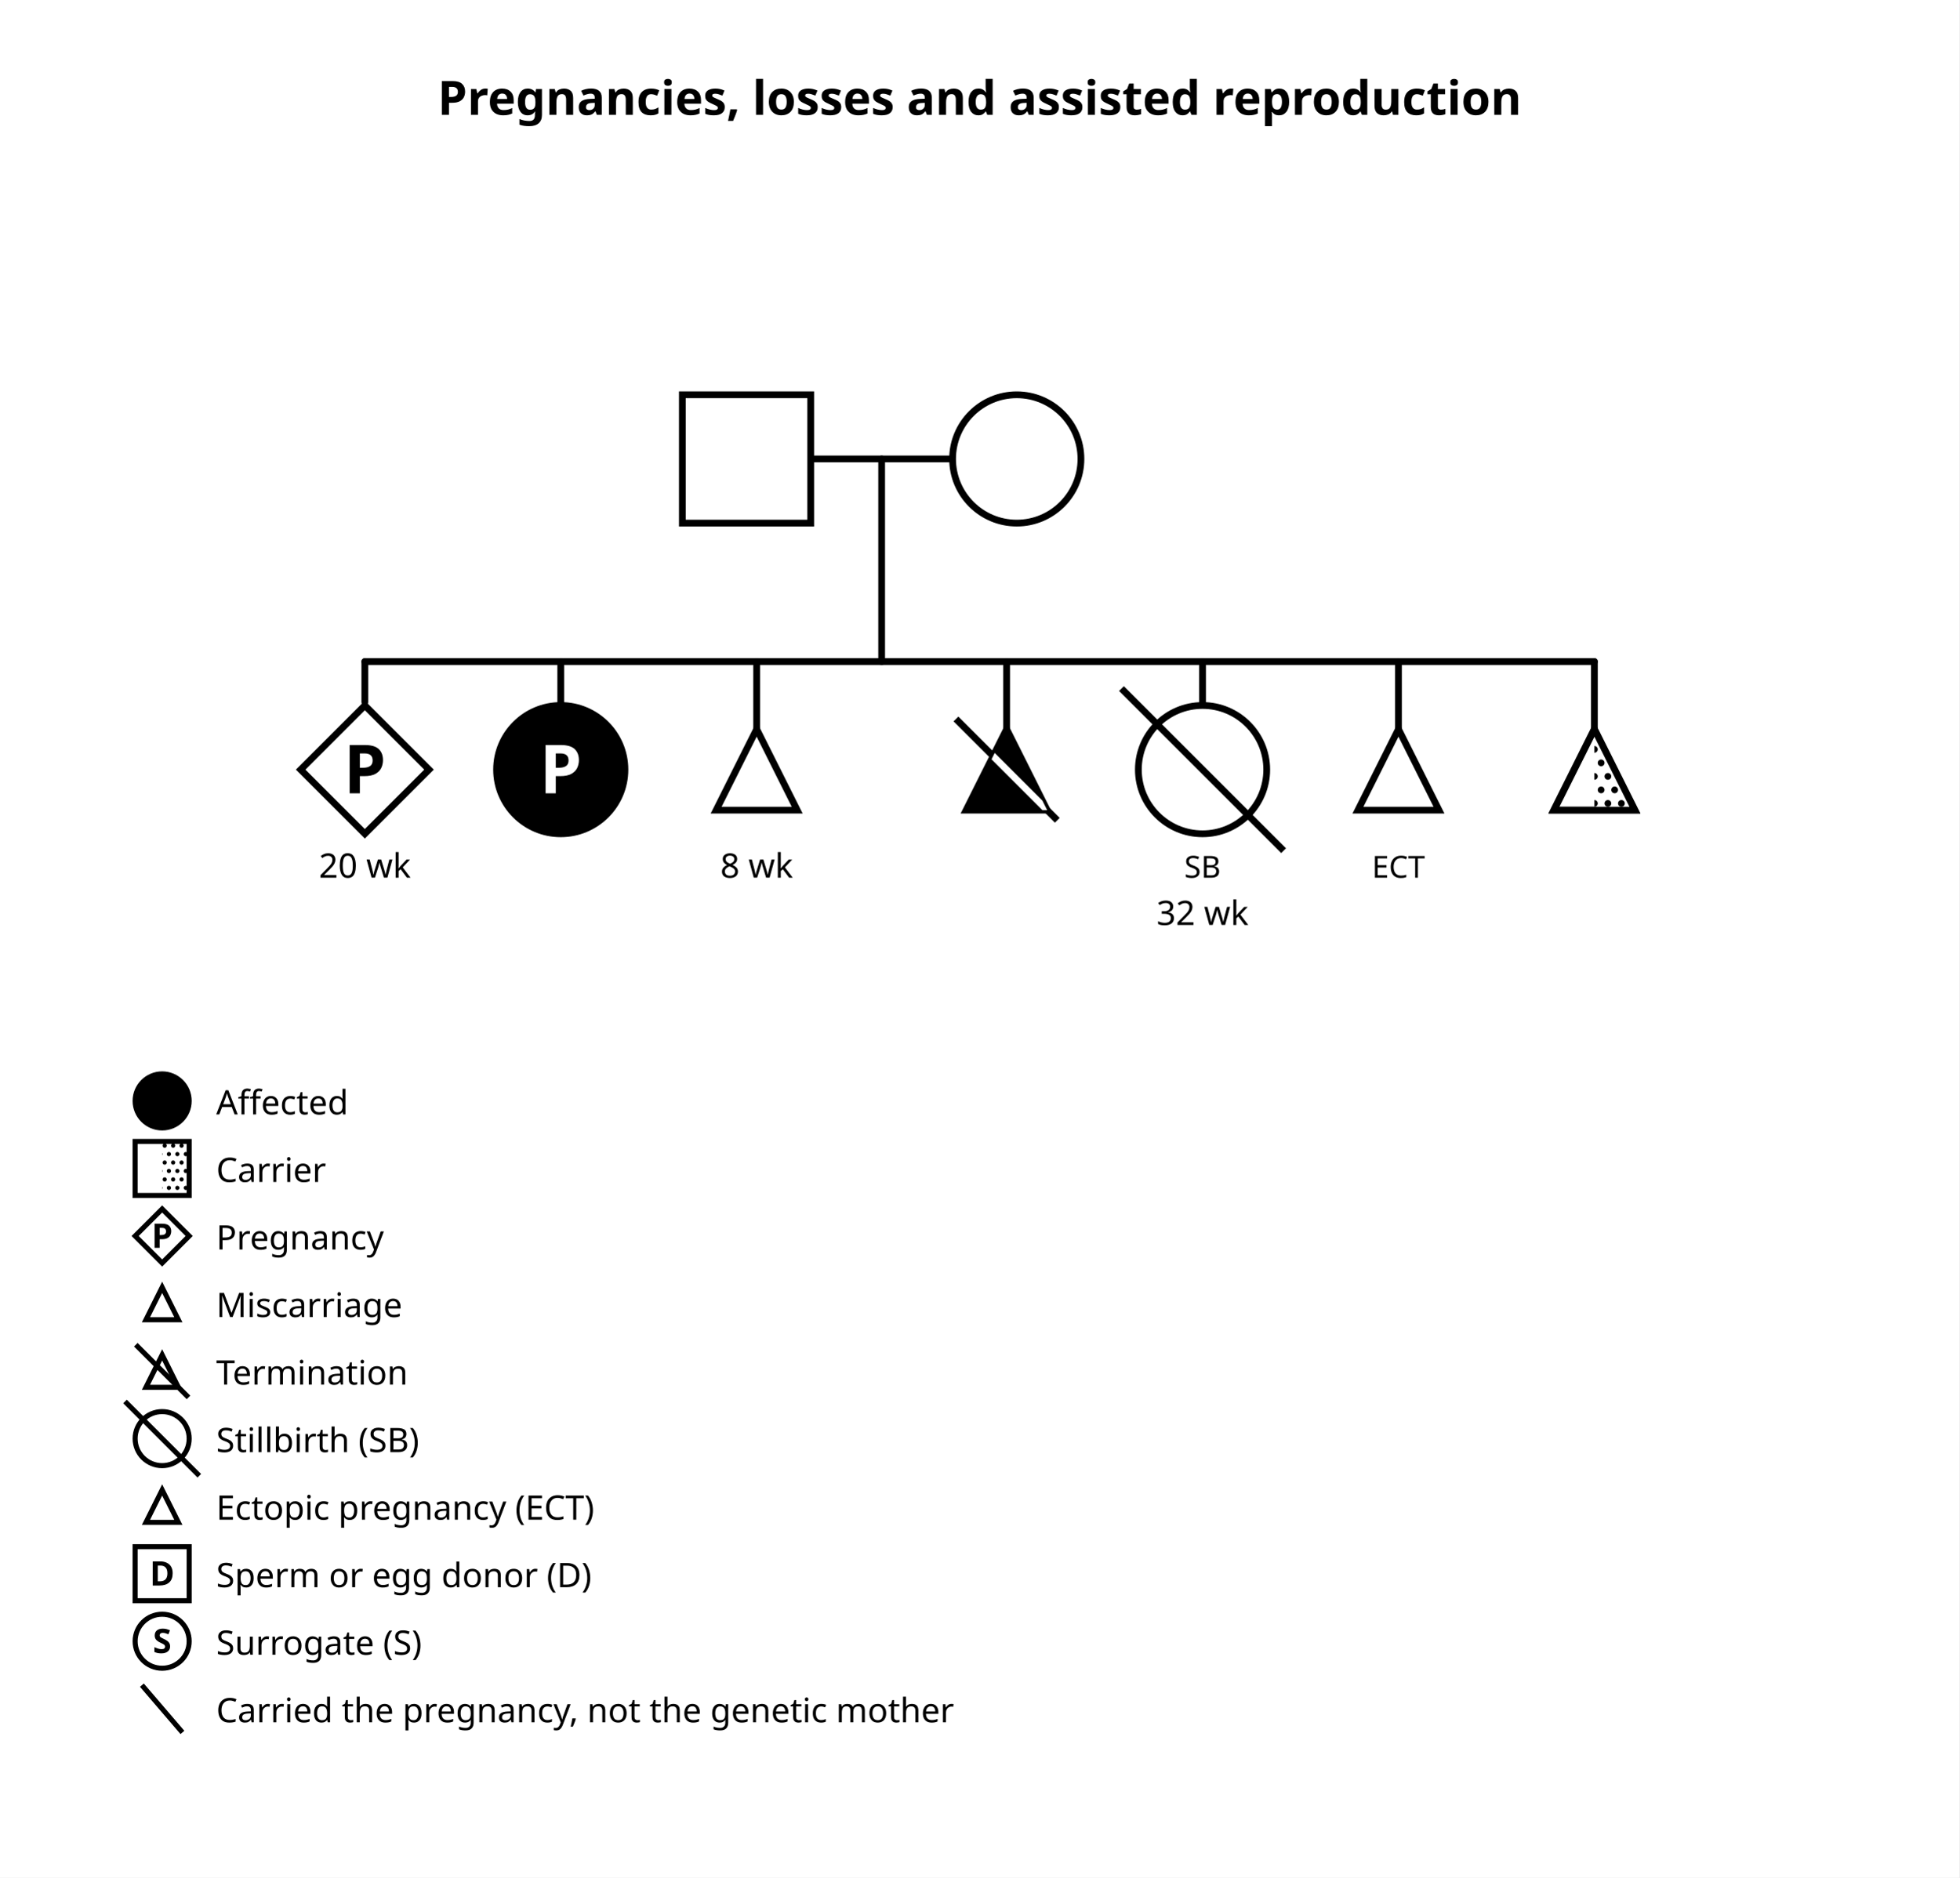
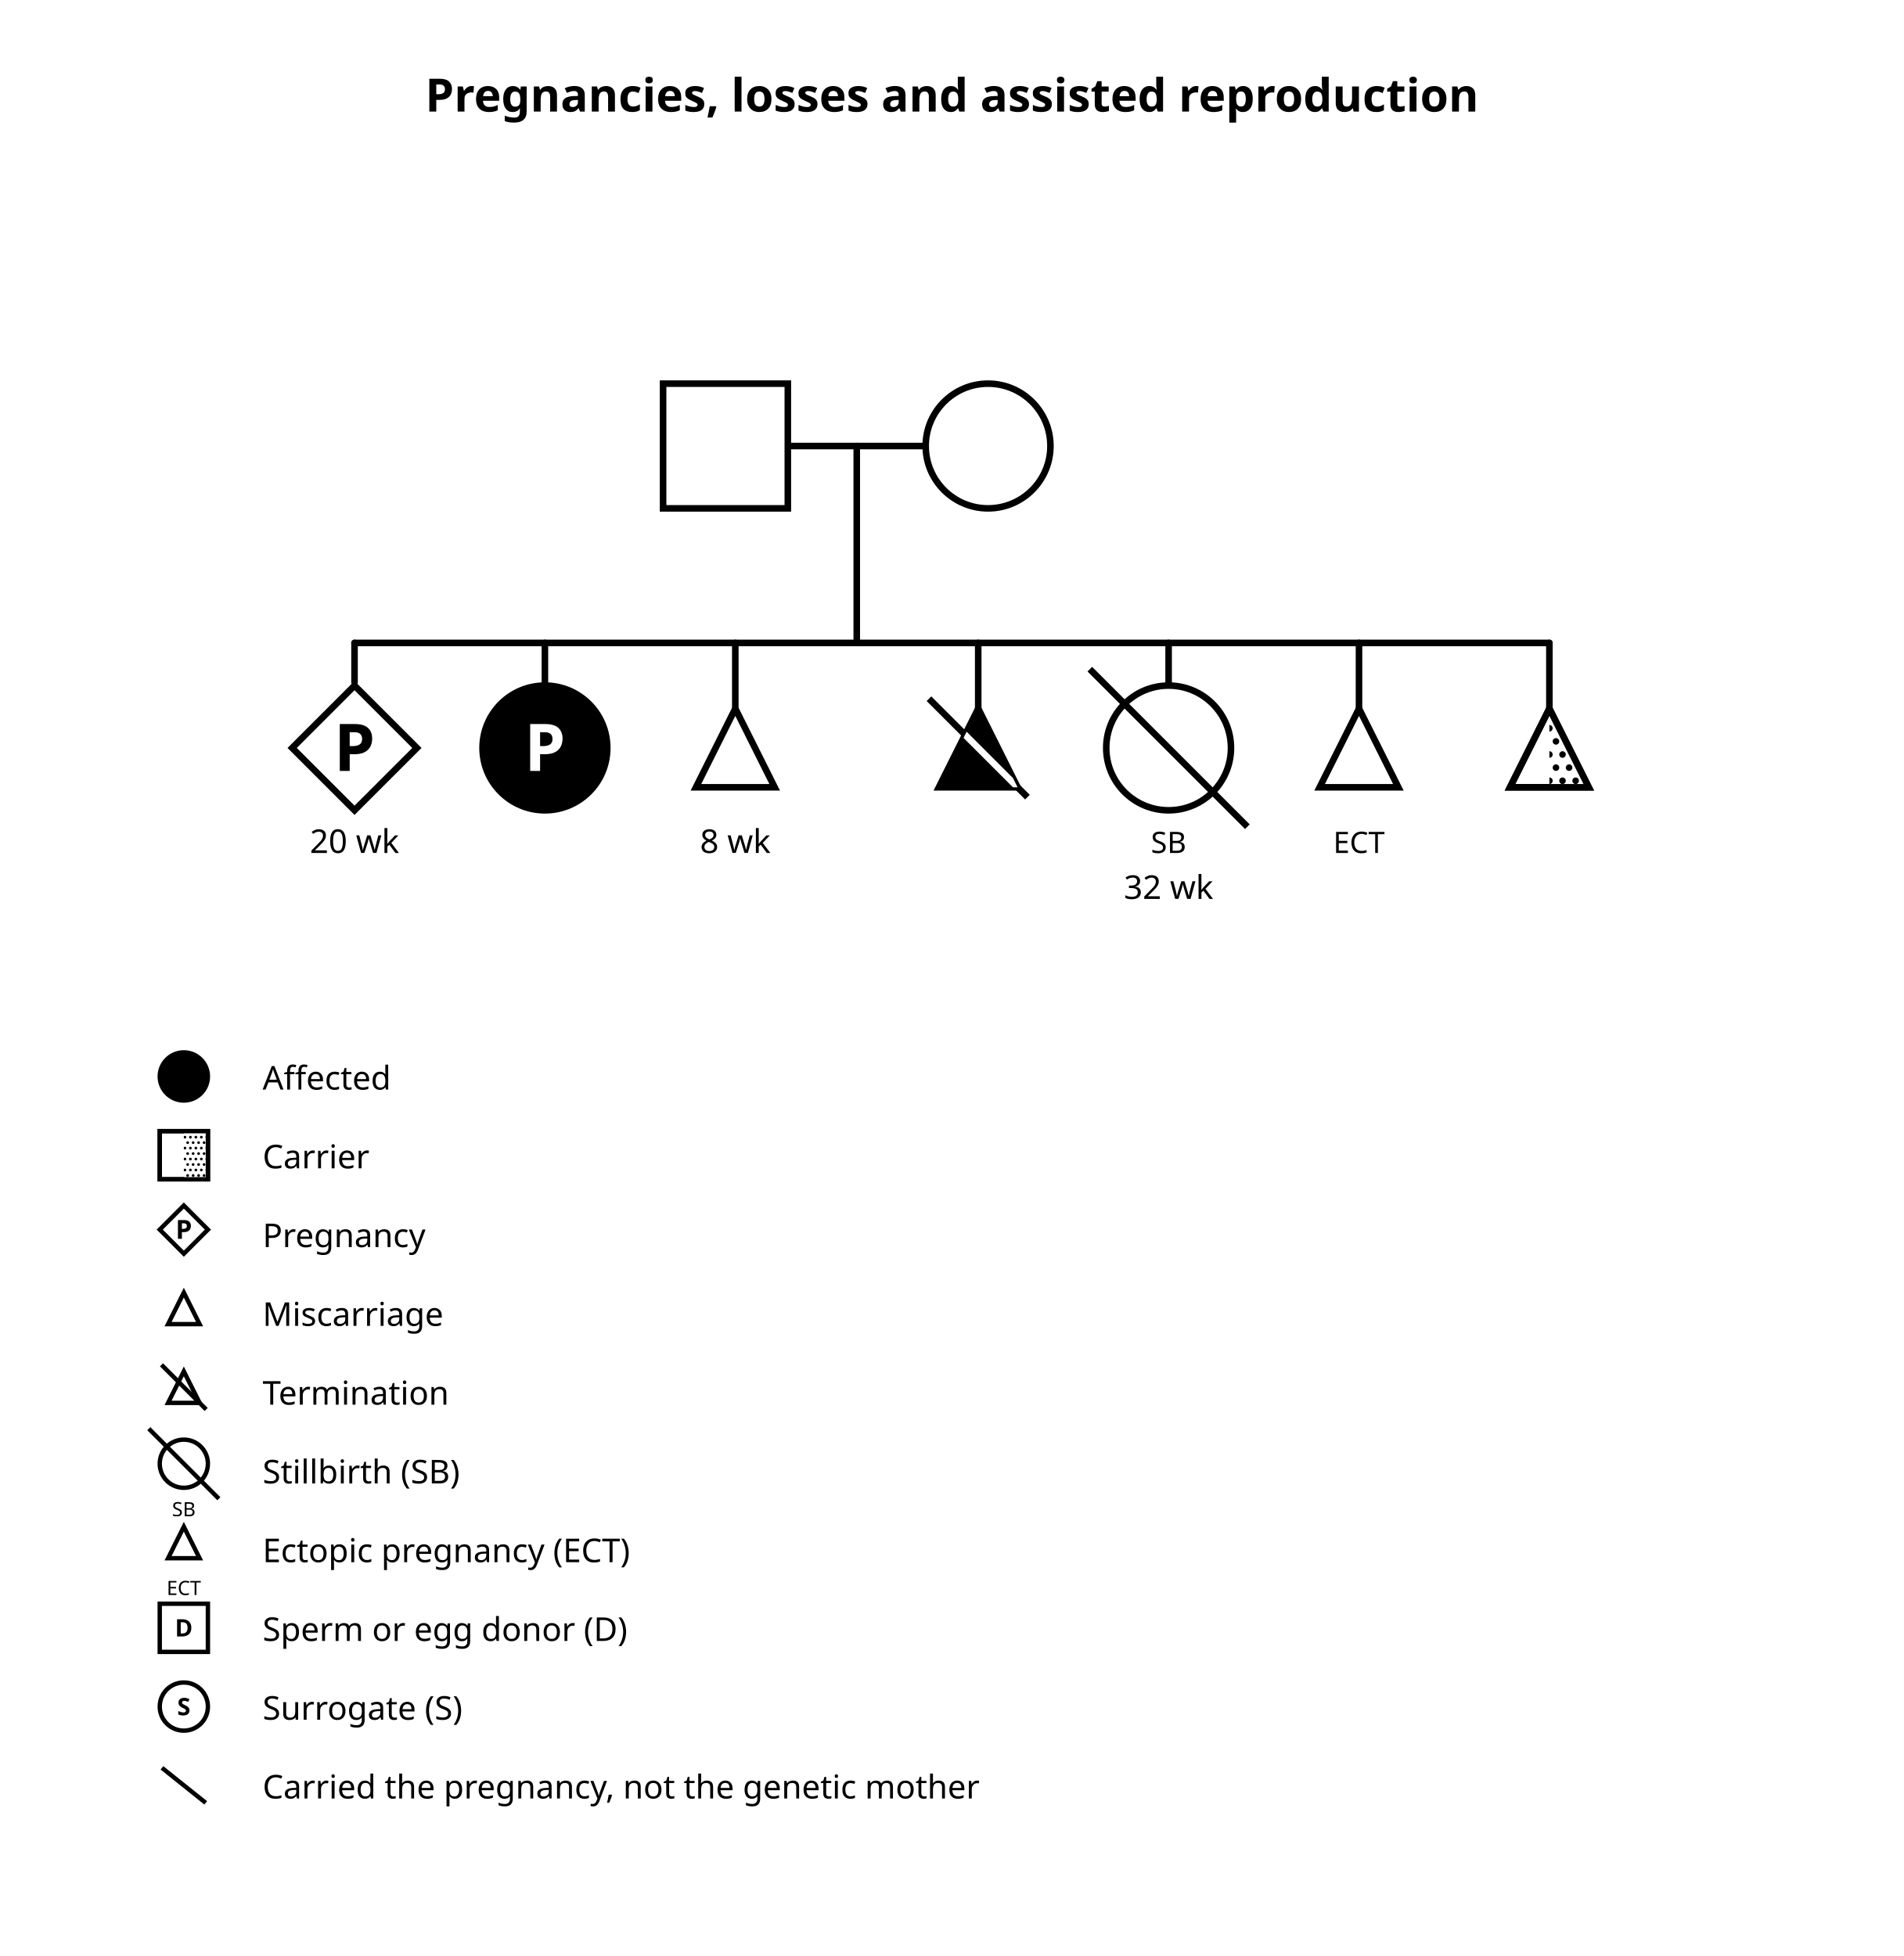
- <svg xmlns="http://www.w3.org/2000/svg" width="580" height="556" viewBox="0 0 580 556">
+ <svg xmlns="http://www.w3.org/2000/svg" width="580" height="596" viewBox="0 0 580 596">
  <defs>
    <marker id="proband-arrowhead" markerWidth="6" markerHeight="6" refX="6" refY="3" orient="auto">
      <path d="M 0 0 L 6 3 L 0 6 Z" fill="black" />
    </marker>
  </defs>
-   <rect width="580" height="556" fill="white" />
+   <rect width="580" height="596" fill="white" />
  <g class="chart-title">
    <text x="290" y="34" text-anchor="middle" font-family="sans-serif" font-size="14" font-weight="bold" fill="black" style="user-select:none">Pregnancies, losses and assisted reproduction</text>
  </g>
  <g transform="translate(261 7.1)">
    <path d="M -40 128.8 L 40 128.8" fill="none" stroke="black" stroke-width="2" stroke-linecap="round" />
    <line x1="0" y1="128.8" x2="0" y2="188.8" fill="none" stroke="black" stroke-width="2" stroke-linecap="round" />
    <path d="M -153 188.8 L 211 188.8" fill="none" stroke="black" stroke-width="2" stroke-linecap="round" />
    <line x1="-153" y1="188.8" x2="-153" y2="200.8" fill="none" stroke="black" stroke-width="2" stroke-linecap="round" />
    <line x1="-95" y1="188.8" x2="-95" y2="200.8" fill="none" stroke="black" stroke-width="2" stroke-linecap="round" />
    <line x1="-37" y1="188.8" x2="-37" y2="208.8" fill="none" stroke="black" stroke-width="2" stroke-linecap="round" />
    <line x1="37" y1="188.8" x2="37" y2="208.8" fill="none" stroke="black" stroke-width="2" stroke-linecap="round" />
    <line x1="95" y1="188.8" x2="95" y2="200.8" fill="none" stroke="black" stroke-width="2" stroke-linecap="round" />
    <line x1="153" y1="188.8" x2="153" y2="208.8" fill="none" stroke="black" stroke-width="2" stroke-linecap="round" />
    <line x1="211" y1="188.8" x2="211" y2="208.8" fill="none" stroke="black" stroke-width="2" stroke-linecap="round" />
    <g data-id="h0" transform="translate(-40 128.8) rotate(0)">
      <g transform="translate(-20 -20)">
        <g transform="translate(20 20)" style="user-select:none" />
        <g>
          <g>
            <rect x="1" y="1" width="38" height="38" stroke="black" stroke-width="2" fill="white" />
          </g>
        </g>
      </g>
    </g>
    <g data-id="w0" transform="translate(40 128.8) rotate(0)">
      <g transform="translate(-20 -20)">
        <g transform="translate(20 20)" style="user-select:none" />
        <g>
          <g>
            <circle cx="20" cy="20" r="19" stroke="black" stroke-width="2" fill="white" />
          </g>
        </g>
      </g>
    </g>
    <g data-id="l7" transform="translate(211 220.8) rotate(0)">
      <g transform="translate(-20 -20)">
        <g transform="translate(20 20)" style="user-select:none" />
        <g>
          <g>
            <clipPath id="symbol-clip-2">
              <polygon points="20,8 32,32 8,32" />
            </clipPath>
            <polygon points="20,8 32,32 8,32" stroke="black" stroke-width="2" fill="white" />
            <g clip-path="url(#symbol-clip-2)">
              <g data-carrier-sector="__plain-carrier">
                <g data-tag-fill="dots">
                  <clipPath id="symbol-clip-2-s0">
                    <path d="M 20 20 L 20 -20 A 40 40 0 0 1 20 60 Z" />
                  </clipPath>
                  <path d="M 20 20 L 20 -20 A 40 40 0 0 1 20 60 Z" fill="white" />
                  <path d="M1 2a1 1 0 1 0 2 0a1 1 0 1 0 -2 0M5 2a1 1 0 1 0 2 0a1 1 0 1 0 -2 0M9 2a1 1 0 1 0 2 0a1 1 0 1 0 -2 0M13 2a1 1 0 1 0 2 0a1 1 0 1 0 -2 0M17 2a1 1 0 1 0 2 0a1 1 0 1 0 -2 0M21 2a1 1 0 1 0 2 0a1 1 0 1 0 -2 0M25 2a1 1 0 1 0 2 0a1 1 0 1 0 -2 0M29 2a1 1 0 1 0 2 0a1 1 0 1 0 -2 0M33 2a1 1 0 1 0 2 0a1 1 0 1 0 -2 0M37 2a1 1 0 1 0 2 0a1 1 0 1 0 -2 0M3 6a1 1 0 1 0 2 0a1 1 0 1 0 -2 0M7 6a1 1 0 1 0 2 0a1 1 0 1 0 -2 0M11 6a1 1 0 1 0 2 0a1 1 0 1 0 -2 0M15 6a1 1 0 1 0 2 0a1 1 0 1 0 -2 0M19 6a1 1 0 1 0 2 0a1 1 0 1 0 -2 0M23 6a1 1 0 1 0 2 0a1 1 0 1 0 -2 0M27 6a1 1 0 1 0 2 0a1 1 0 1 0 -2 0M31 6a1 1 0 1 0 2 0a1 1 0 1 0 -2 0M35 6a1 1 0 1 0 2 0a1 1 0 1 0 -2 0M1 10a1 1 0 1 0 2 0a1 1 0 1 0 -2 0M5 10a1 1 0 1 0 2 0a1 1 0 1 0 -2 0M9 10a1 1 0 1 0 2 0a1 1 0 1 0 -2 0M13 10a1 1 0 1 0 2 0a1 1 0 1 0 -2 0M17 10a1 1 0 1 0 2 0a1 1 0 1 0 -2 0M21 10a1 1 0 1 0 2 0a1 1 0 1 0 -2 0M25 10a1 1 0 1 0 2 0a1 1 0 1 0 -2 0M29 10a1 1 0 1 0 2 0a1 1 0 1 0 -2 0M33 10a1 1 0 1 0 2 0a1 1 0 1 0 -2 0M37 10a1 1 0 1 0 2 0a1 1 0 1 0 -2 0M3 14a1 1 0 1 0 2 0a1 1 0 1 0 -2 0M7 14a1 1 0 1 0 2 0a1 1 0 1 0 -2 0M11 14a1 1 0 1 0 2 0a1 1 0 1 0 -2 0M15 14a1 1 0 1 0 2 0a1 1 0 1 0 -2 0M19 14a1 1 0 1 0 2 0a1 1 0 1 0 -2 0M23 14a1 1 0 1 0 2 0a1 1 0 1 0 -2 0M27 14a1 1 0 1 0 2 0a1 1 0 1 0 -2 0M31 14a1 1 0 1 0 2 0a1 1 0 1 0 -2 0M35 14a1 1 0 1 0 2 0a1 1 0 1 0 -2 0M1 18a1 1 0 1 0 2 0a1 1 0 1 0 -2 0M5 18a1 1 0 1 0 2 0a1 1 0 1 0 -2 0M9 18a1 1 0 1 0 2 0a1 1 0 1 0 -2 0M13 18a1 1 0 1 0 2 0a1 1 0 1 0 -2 0M17 18a1 1 0 1 0 2 0a1 1 0 1 0 -2 0M21 18a1 1 0 1 0 2 0a1 1 0 1 0 -2 0M25 18a1 1 0 1 0 2 0a1 1 0 1 0 -2 0M29 18a1 1 0 1 0 2 0a1 1 0 1 0 -2 0M33 18a1 1 0 1 0 2 0a1 1 0 1 0 -2 0M37 18a1 1 0 1 0 2 0a1 1 0 1 0 -2 0M3 22a1 1 0 1 0 2 0a1 1 0 1 0 -2 0M7 22a1 1 0 1 0 2 0a1 1 0 1 0 -2 0M11 22a1 1 0 1 0 2 0a1 1 0 1 0 -2 0M15 22a1 1 0 1 0 2 0a1 1 0 1 0 -2 0M19 22a1 1 0 1 0 2 0a1 1 0 1 0 -2 0M23 22a1 1 0 1 0 2 0a1 1 0 1 0 -2 0M27 22a1 1 0 1 0 2 0a1 1 0 1 0 -2 0M31 22a1 1 0 1 0 2 0a1 1 0 1 0 -2 0M35 22a1 1 0 1 0 2 0a1 1 0 1 0 -2 0M1 26a1 1 0 1 0 2 0a1 1 0 1 0 -2 0M5 26a1 1 0 1 0 2 0a1 1 0 1 0 -2 0M9 26a1 1 0 1 0 2 0a1 1 0 1 0 -2 0M13 26a1 1 0 1 0 2 0a1 1 0 1 0 -2 0M17 26a1 1 0 1 0 2 0a1 1 0 1 0 -2 0M21 26a1 1 0 1 0 2 0a1 1 0 1 0 -2 0M25 26a1 1 0 1 0 2 0a1 1 0 1 0 -2 0M29 26a1 1 0 1 0 2 0a1 1 0 1 0 -2 0M33 26a1 1 0 1 0 2 0a1 1 0 1 0 -2 0M37 26a1 1 0 1 0 2 0a1 1 0 1 0 -2 0M3 30a1 1 0 1 0 2 0a1 1 0 1 0 -2 0M7 30a1 1 0 1 0 2 0a1 1 0 1 0 -2 0M11 30a1 1 0 1 0 2 0a1 1 0 1 0 -2 0M15 30a1 1 0 1 0 2 0a1 1 0 1 0 -2 0M19 30a1 1 0 1 0 2 0a1 1 0 1 0 -2 0M23 30a1 1 0 1 0 2 0a1 1 0 1 0 -2 0M27 30a1 1 0 1 0 2 0a1 1 0 1 0 -2 0M31 30a1 1 0 1 0 2 0a1 1 0 1 0 -2 0M35 30a1 1 0 1 0 2 0a1 1 0 1 0 -2 0M1 34a1 1 0 1 0 2 0a1 1 0 1 0 -2 0M5 34a1 1 0 1 0 2 0a1 1 0 1 0 -2 0M9 34a1 1 0 1 0 2 0a1 1 0 1 0 -2 0M13 34a1 1 0 1 0 2 0a1 1 0 1 0 -2 0M17 34a1 1 0 1 0 2 0a1 1 0 1 0 -2 0M21 34a1 1 0 1 0 2 0a1 1 0 1 0 -2 0M25 34a1 1 0 1 0 2 0a1 1 0 1 0 -2 0M29 34a1 1 0 1 0 2 0a1 1 0 1 0 -2 0M33 34a1 1 0 1 0 2 0a1 1 0 1 0 -2 0M37 34a1 1 0 1 0 2 0a1 1 0 1 0 -2 0M3 38a1 1 0 1 0 2 0a1 1 0 1 0 -2 0M7 38a1 1 0 1 0 2 0a1 1 0 1 0 -2 0M11 38a1 1 0 1 0 2 0a1 1 0 1 0 -2 0M15 38a1 1 0 1 0 2 0a1 1 0 1 0 -2 0M19 38a1 1 0 1 0 2 0a1 1 0 1 0 -2 0M23 38a1 1 0 1 0 2 0a1 1 0 1 0 -2 0M27 38a1 1 0 1 0 2 0a1 1 0 1 0 -2 0M31 38a1 1 0 1 0 2 0a1 1 0 1 0 -2 0M35 38a1 1 0 1 0 2 0a1 1 0 1 0 -2 0" fill="#000000" clip-path="url(#symbol-clip-2-s0)" />
                </g>
              </g>
            </g>
            <polygon points="20,8 32,32 8,32" stroke="black" stroke-width="2" fill="none" />
          </g>
        </g>
      </g>
    </g>
    <g data-id="l6" transform="translate(153 220.8) rotate(0)">
      <g transform="translate(-20 -20)">
        <g transform="translate(20 20)" style="user-select:none" />
        <g>
          <g>
            <polygon points="20,8 32,32 8,32" stroke="black" stroke-width="2" fill="white" />
          </g>
          <text x="20" y="52" text-anchor="middle" font-family="sans-serif" font-size="9" fill="black" style="pointer-events:none;user-select:none">ECT</text>
        </g>
      </g>
    </g>
    <g data-id="l5" transform="translate(95 220.8) rotate(0)">
      <g transform="translate(-20 -20)">
        <g transform="translate(20 20)" style="user-select:none">
          <g data-detail-label="true" pointer-events="none">
            <text x="0" y="46" text-anchor="middle" font-family="sans-serif" font-size="10" fill="black">32 wk</text>
          </g>
        </g>
        <g>
          <g>
            <circle cx="20" cy="20" r="19" stroke="black" stroke-width="2" fill="white" />
          </g>
          <g>
            <line x1="-4" y1="-4" x2="44" y2="44" stroke="black" stroke-width="2" />
          </g>
          <text x="20" y="52" text-anchor="middle" font-family="sans-serif" font-size="9" fill="black" style="pointer-events:none;user-select:none">SB</text>
        </g>
      </g>
    </g>
    <g data-id="l4" transform="translate(37 220.8) rotate(0)">
      <g transform="translate(-20 -20)">
        <g transform="translate(20 20)" style="user-select:none" />
        <g>
          <g>
            <clipPath id="symbol-clip-5">
              <polygon points="20,8 32,32 8,32" />
            </clipPath>
            <polygon points="20,8 32,32 8,32" stroke="black" stroke-width="2" fill="black" />
            <g>
              <line x1="5" y1="5" x2="35" y2="35" stroke="black" stroke-width="2" />
              <line x1="5" y1="5" x2="35" y2="35" stroke="white" stroke-width="2" clip-path="url(#symbol-clip-5)" />
            </g>
          </g>
        </g>
      </g>
    </g>
    <g data-id="l3" transform="translate(-37 220.8) rotate(0)">
      <g transform="translate(-20 -20)">
        <g transform="translate(20 20)" style="user-select:none">
          <g data-detail-label="true" pointer-events="none">
            <text x="0" y="32" text-anchor="middle" font-family="sans-serif" font-size="10" fill="black">8 wk</text>
          </g>
        </g>
        <g>
          <g>
            <polygon points="20,8 32,32 8,32" stroke="black" stroke-width="2" fill="white" />
          </g>
        </g>
      </g>
    </g>
    <g data-id="l2" transform="translate(-95 220.8) rotate(0)">
      <g transform="translate(-20 -20)">
        <g transform="translate(20 20)" style="user-select:none" />
        <g>
          <g>
            <circle cx="20" cy="20" r="19" stroke="black" stroke-width="2" fill="black" />
          </g>
          <g>
            <text x="20" y="27" text-anchor="middle" font-family="sans-serif" font-size="20" font-weight="bold" fill="white" style="pointer-events:none;user-select:none">P</text>
          </g>
        </g>
      </g>
    </g>
    <g data-id="l1" transform="translate(-153 220.8) rotate(0)">
      <g transform="translate(-20 -20)">
        <g transform="translate(20 20)" style="user-select:none">
          <g data-detail-label="true" pointer-events="none">
            <text x="0" y="32" text-anchor="middle" font-family="sans-serif" font-size="10" fill="black">20 wk</text>
          </g>
        </g>
        <g>
          <g>
            <polygon points="20,1 39,20 20,39 1,20" stroke="black" stroke-width="2" fill="white" />
          </g>
          <g>
            <text x="20" y="27" text-anchor="middle" font-family="sans-serif" font-size="20" font-weight="bold" fill="black" style="pointer-events:none;user-select:none">P</text>
          </g>
        </g>
      </g>
    </g>
    <g class="consanguinity-labels">
</g>
  </g>
  <g class="pedigree-key" transform="translate(0 316)">
-     <circle cx="48" cy="10" r="8" fill="black" stroke="black" stroke-width="1.5" />
-     <text x="64" y="14" font-family="sans-serif" font-size="10" fill="black">Affected</text>
-     <clipPath id="legend-plain-carrier-male">
-       <rect x="40" y="22" width="16" height="16" />
-     </clipPath>
-     <rect x="40" y="22" width="16" height="16" fill="white" stroke="none" />
-     <clipPath id="legend-plain-carrier-male-fill">
-       <path d="M 48 30 L 48 14 A 16 16 0 0 1 48 46 Z" />
-     </clipPath>
-     <path d="M 48 30 L 48 14 A 16 16 0 0 1 48 46 Z" fill="white" clip-path="url(#legend-plain-carrier-male)" />
-     <g clip-path="url(#legend-plain-carrier-male)">
-       <path d="M40.625 23.25a0.625 0.625 0 1 0 1.25 0a0.625 0.625 0 1 0 -1.25 0M43.125 23.25a0.625 0.625 0 1 0 1.25 0a0.625 0.625 0 1 0 -1.25 0M45.625 23.25a0.625 0.625 0 1 0 1.25 0a0.625 0.625 0 1 0 -1.25 0M48.125 23.25a0.625 0.625 0 1 0 1.25 0a0.625 0.625 0 1 0 -1.25 0M50.625 23.25a0.625 0.625 0 1 0 1.25 0a0.625 0.625 0 1 0 -1.25 0M53.125 23.25a0.625 0.625 0 1 0 1.25 0a0.625 0.625 0 1 0 -1.25 0M41.875 25.75a0.625 0.625 0 1 0 1.25 0a0.625 0.625 0 1 0 -1.25 0M44.375 25.75a0.625 0.625 0 1 0 1.25 0a0.625 0.625 0 1 0 -1.25 0M46.875 25.75a0.625 0.625 0 1 0 1.25 0a0.625 0.625 0 1 0 -1.25 0M49.375 25.75a0.625 0.625 0 1 0 1.25 0a0.625 0.625 0 1 0 -1.25 0M51.875 25.75a0.625 0.625 0 1 0 1.25 0a0.625 0.625 0 1 0 -1.25 0M54.375 25.75a0.625 0.625 0 1 0 1.25 0a0.625 0.625 0 1 0 -1.25 0M40.625 28.25a0.625 0.625 0 1 0 1.25 0a0.625 0.625 0 1 0 -1.25 0M43.125 28.25a0.625 0.625 0 1 0 1.25 0a0.625 0.625 0 1 0 -1.25 0M45.625 28.25a0.625 0.625 0 1 0 1.25 0a0.625 0.625 0 1 0 -1.25 0M48.125 28.25a0.625 0.625 0 1 0 1.25 0a0.625 0.625 0 1 0 -1.25 0M50.625 28.25a0.625 0.625 0 1 0 1.25 0a0.625 0.625 0 1 0 -1.25 0M53.125 28.25a0.625 0.625 0 1 0 1.25 0a0.625 0.625 0 1 0 -1.25 0M41.875 30.75a0.625 0.625 0 1 0 1.25 0a0.625 0.625 0 1 0 -1.25 0M44.375 30.75a0.625 0.625 0 1 0 1.25 0a0.625 0.625 0 1 0 -1.25 0M46.875 30.75a0.625 0.625 0 1 0 1.25 0a0.625 0.625 0 1 0 -1.25 0M49.375 30.75a0.625 0.625 0 1 0 1.25 0a0.625 0.625 0 1 0 -1.25 0M51.875 30.75a0.625 0.625 0 1 0 1.25 0a0.625 0.625 0 1 0 -1.25 0M54.375 30.75a0.625 0.625 0 1 0 1.25 0a0.625 0.625 0 1 0 -1.25 0M40.625 33.25a0.625 0.625 0 1 0 1.25 0a0.625 0.625 0 1 0 -1.25 0M43.125 33.25a0.625 0.625 0 1 0 1.25 0a0.625 0.625 0 1 0 -1.25 0M45.625 33.25a0.625 0.625 0 1 0 1.25 0a0.625 0.625 0 1 0 -1.25 0M48.125 33.25a0.625 0.625 0 1 0 1.25 0a0.625 0.625 0 1 0 -1.25 0M50.625 33.25a0.625 0.625 0 1 0 1.25 0a0.625 0.625 0 1 0 -1.25 0M53.125 33.25a0.625 0.625 0 1 0 1.25 0a0.625 0.625 0 1 0 -1.25 0M41.875 35.75a0.625 0.625 0 1 0 1.25 0a0.625 0.625 0 1 0 -1.25 0M44.375 35.75a0.625 0.625 0 1 0 1.25 0a0.625 0.625 0 1 0 -1.25 0M46.875 35.75a0.625 0.625 0 1 0 1.25 0a0.625 0.625 0 1 0 -1.25 0M49.375 35.75a0.625 0.625 0 1 0 1.25 0a0.625 0.625 0 1 0 -1.25 0M51.875 35.75a0.625 0.625 0 1 0 1.25 0a0.625 0.625 0 1 0 -1.25 0M54.375 35.75a0.625 0.625 0 1 0 1.25 0a0.625 0.625 0 1 0 -1.25 0" fill="#000000" clip-path="url(#legend-plain-carrier-male-fill)" />
-     </g>
-     <rect x="40" y="22" width="16" height="16" fill="none" stroke="black" stroke-width="1.5" />
-     <text x="64" y="34" font-family="sans-serif" font-size="10" fill="black">Carrier</text>
-     <polygon points="48,42 56,50 48,58 40,50" fill="white" stroke="black" stroke-width="1.5" />
-     <text x="48" y="53.5" text-anchor="middle" font-family="sans-serif" font-size="10" font-weight="bold" fill="black">P</text>
-     <text x="64" y="54" font-family="sans-serif" font-size="10" fill="black">Pregnancy</text>
-     <polygon points="48,65.2 52.8,74.8 43.2,74.8" fill="white" stroke="black" stroke-width="1.5" />
-     <text x="64" y="74" font-family="sans-serif" font-size="10" fill="black">Miscarriage</text>
-     <polygon points="48,85.2 52.8,94.8 43.2,94.8" fill="white" stroke="black" stroke-width="1.5" />
-     <line x1="40.2" y1="82.2" x2="55.8" y2="97.8" stroke="black" stroke-width="1.5" />
-     <text x="64" y="94" font-family="sans-serif" font-size="10" fill="black">Termination</text>
-     <circle cx="48" cy="110" r="8" fill="white" stroke="black" stroke-width="1.5" />
-     <line x1="37" y1="99" x2="59" y2="121" stroke="black" stroke-width="1.5" />
-     <text x="64" y="114" font-family="sans-serif" font-size="10" fill="black">Stillbirth (SB)</text>
-     <polygon points="48,125.2 52.8,134.8 43.2,134.8" fill="white" stroke="black" stroke-width="1.5" />
-     <text x="64" y="134" font-family="sans-serif" font-size="10" fill="black">Ectopic pregnancy (ECT)</text>
-     <rect x="40" y="142" width="16" height="16" fill="white" stroke="black" stroke-width="1.5" />
-     <text x="48" y="153.5" text-anchor="middle" font-family="sans-serif" font-size="10" font-weight="bold" fill="black">D</text>
-     <text x="64" y="154" font-family="sans-serif" font-size="10" fill="black">Sperm or egg donor (D)</text>
-     <circle cx="48" cy="170" r="8" fill="white" stroke="black" stroke-width="1.5" />
-     <text x="48" y="173.5" text-anchor="middle" font-family="sans-serif" font-size="10" font-weight="bold" fill="black">S</text>
-     <text x="64" y="174" font-family="sans-serif" font-size="10" fill="black">Surrogate (S)</text>
-     <line x1="42" y1="183" x2="54" y2="197" stroke="black" stroke-width="1.5" />
-     <text x="64" y="194" font-family="sans-serif" font-size="10" fill="black">Carried the pregnancy, not the genetic mother</text>
+     <g transform="translate(56 12) scale(0.667) translate(-14 -14)">
+       <svg width="28" height="28" viewBox="-2 -2 28 28">
+         <circle cx="12" cy="12" r="11" stroke="black" stroke-width="2" fill="black" />
+       </svg>
+     </g>
+     <text x="80" y="16" font-family="sans-serif" font-size="10" fill="black">Affected</text>
+     <g transform="translate(56 36) scale(0.667) translate(-14 -14)">
+       <svg width="28" height="28" viewBox="-2 -2 28 28">
+         <g>
+           <g>
+             <clipPath id="legend-plain-carrier-male">
+               <rect x="1" y="1" width="22" height="22" />
+             </clipPath>
+             <rect x="1" y="1" width="22" height="22" stroke="black" stroke-width="2" fill="white" />
+             <g clip-path="url(#legend-plain-carrier-male)">
+               <g data-carrier-sector="__plain-carrier">
+                 <g data-tag-fill="dots">
+                   <clipPath id="legend-plain-carrier-male-s0">
+                     <path d="M 12 12 L 12 -12 A 24 24 0 0 1 12 36 Z" />
+                   </clipPath>
+                   <path d="M 12 12 L 12 -12 A 24 24 0 0 1 12 36 Z" fill="white" />
+                   <path d="M0.625 1.25a0.625 0.625 0 1 0 1.25 0a0.625 0.625 0 1 0 -1.25 0M3.125 1.25a0.625 0.625 0 1 0 1.25 0a0.625 0.625 0 1 0 -1.25 0M5.625 1.25a0.625 0.625 0 1 0 1.25 0a0.625 0.625 0 1 0 -1.25 0M8.125 1.25a0.625 0.625 0 1 0 1.25 0a0.625 0.625 0 1 0 -1.25 0M10.625 1.25a0.625 0.625 0 1 0 1.25 0a0.625 0.625 0 1 0 -1.25 0M13.125 1.25a0.625 0.625 0 1 0 1.25 0a0.625 0.625 0 1 0 -1.25 0M15.625 1.25a0.625 0.625 0 1 0 1.25 0a0.625 0.625 0 1 0 -1.25 0M18.125 1.25a0.625 0.625 0 1 0 1.25 0a0.625 0.625 0 1 0 -1.25 0M20.625 1.25a0.625 0.625 0 1 0 1.25 0a0.625 0.625 0 1 0 -1.25 0M23.125 1.25a0.625 0.625 0 1 0 1.25 0a0.625 0.625 0 1 0 -1.25 0M1.875 3.75a0.625 0.625 0 1 0 1.25 0a0.625 0.625 0 1 0 -1.25 0M4.375 3.75a0.625 0.625 0 1 0 1.25 0a0.625 0.625 0 1 0 -1.25 0M6.875 3.75a0.625 0.625 0 1 0 1.25 0a0.625 0.625 0 1 0 -1.25 0M9.375 3.75a0.625 0.625 0 1 0 1.25 0a0.625 0.625 0 1 0 -1.25 0M11.875 3.75a0.625 0.625 0 1 0 1.25 0a0.625 0.625 0 1 0 -1.25 0M14.375 3.75a0.625 0.625 0 1 0 1.25 0a0.625 0.625 0 1 0 -1.25 0M16.875 3.75a0.625 0.625 0 1 0 1.25 0a0.625 0.625 0 1 0 -1.25 0M19.375 3.75a0.625 0.625 0 1 0 1.25 0a0.625 0.625 0 1 0 -1.25 0M21.875 3.75a0.625 0.625 0 1 0 1.25 0a0.625 0.625 0 1 0 -1.25 0M0.625 6.25a0.625 0.625 0 1 0 1.25 0a0.625 0.625 0 1 0 -1.25 0M3.125 6.25a0.625 0.625 0 1 0 1.25 0a0.625 0.625 0 1 0 -1.25 0M5.625 6.25a0.625 0.625 0 1 0 1.25 0a0.625 0.625 0 1 0 -1.25 0M8.125 6.25a0.625 0.625 0 1 0 1.25 0a0.625 0.625 0 1 0 -1.25 0M10.625 6.25a0.625 0.625 0 1 0 1.25 0a0.625 0.625 0 1 0 -1.25 0M13.125 6.25a0.625 0.625 0 1 0 1.25 0a0.625 0.625 0 1 0 -1.25 0M15.625 6.25a0.625 0.625 0 1 0 1.25 0a0.625 0.625 0 1 0 -1.25 0M18.125 6.25a0.625 0.625 0 1 0 1.25 0a0.625 0.625 0 1 0 -1.25 0M20.625 6.25a0.625 0.625 0 1 0 1.25 0a0.625 0.625 0 1 0 -1.25 0M23.125 6.25a0.625 0.625 0 1 0 1.25 0a0.625 0.625 0 1 0 -1.25 0M1.875 8.75a0.625 0.625 0 1 0 1.25 0a0.625 0.625 0 1 0 -1.25 0M4.375 8.75a0.625 0.625 0 1 0 1.25 0a0.625 0.625 0 1 0 -1.25 0M6.875 8.75a0.625 0.625 0 1 0 1.25 0a0.625 0.625 0 1 0 -1.25 0M9.375 8.75a0.625 0.625 0 1 0 1.25 0a0.625 0.625 0 1 0 -1.25 0M11.875 8.75a0.625 0.625 0 1 0 1.25 0a0.625 0.625 0 1 0 -1.25 0M14.375 8.75a0.625 0.625 0 1 0 1.25 0a0.625 0.625 0 1 0 -1.25 0M16.875 8.75a0.625 0.625 0 1 0 1.25 0a0.625 0.625 0 1 0 -1.25 0M19.375 8.75a0.625 0.625 0 1 0 1.25 0a0.625 0.625 0 1 0 -1.25 0M21.875 8.75a0.625 0.625 0 1 0 1.25 0a0.625 0.625 0 1 0 -1.25 0M0.625 11.25a0.625 0.625 0 1 0 1.25 0a0.625 0.625 0 1 0 -1.25 0M3.125 11.25a0.625 0.625 0 1 0 1.25 0a0.625 0.625 0 1 0 -1.25 0M5.625 11.25a0.625 0.625 0 1 0 1.25 0a0.625 0.625 0 1 0 -1.25 0M8.125 11.25a0.625 0.625 0 1 0 1.25 0a0.625 0.625 0 1 0 -1.25 0M10.625 11.25a0.625 0.625 0 1 0 1.25 0a0.625 0.625 0 1 0 -1.25 0M13.125 11.25a0.625 0.625 0 1 0 1.25 0a0.625 0.625 0 1 0 -1.25 0M15.625 11.25a0.625 0.625 0 1 0 1.25 0a0.625 0.625 0 1 0 -1.25 0M18.125 11.25a0.625 0.625 0 1 0 1.25 0a0.625 0.625 0 1 0 -1.25 0M20.625 11.25a0.625 0.625 0 1 0 1.25 0a0.625 0.625 0 1 0 -1.25 0M23.125 11.25a0.625 0.625 0 1 0 1.25 0a0.625 0.625 0 1 0 -1.25 0M1.875 13.75a0.625 0.625 0 1 0 1.25 0a0.625 0.625 0 1 0 -1.25 0M4.375 13.75a0.625 0.625 0 1 0 1.25 0a0.625 0.625 0 1 0 -1.25 0M6.875 13.75a0.625 0.625 0 1 0 1.25 0a0.625 0.625 0 1 0 -1.25 0M9.375 13.75a0.625 0.625 0 1 0 1.25 0a0.625 0.625 0 1 0 -1.25 0M11.875 13.75a0.625 0.625 0 1 0 1.25 0a0.625 0.625 0 1 0 -1.25 0M14.375 13.75a0.625 0.625 0 1 0 1.25 0a0.625 0.625 0 1 0 -1.25 0M16.875 13.75a0.625 0.625 0 1 0 1.25 0a0.625 0.625 0 1 0 -1.25 0M19.375 13.75a0.625 0.625 0 1 0 1.25 0a0.625 0.625 0 1 0 -1.25 0M21.875 13.75a0.625 0.625 0 1 0 1.25 0a0.625 0.625 0 1 0 -1.25 0M0.625 16.25a0.625 0.625 0 1 0 1.25 0a0.625 0.625 0 1 0 -1.25 0M3.125 16.25a0.625 0.625 0 1 0 1.25 0a0.625 0.625 0 1 0 -1.25 0M5.625 16.25a0.625 0.625 0 1 0 1.25 0a0.625 0.625 0 1 0 -1.25 0M8.125 16.25a0.625 0.625 0 1 0 1.25 0a0.625 0.625 0 1 0 -1.25 0M10.625 16.25a0.625 0.625 0 1 0 1.25 0a0.625 0.625 0 1 0 -1.25 0M13.125 16.25a0.625 0.625 0 1 0 1.25 0a0.625 0.625 0 1 0 -1.25 0M15.625 16.25a0.625 0.625 0 1 0 1.25 0a0.625 0.625 0 1 0 -1.25 0M18.125 16.25a0.625 0.625 0 1 0 1.25 0a0.625 0.625 0 1 0 -1.25 0M20.625 16.25a0.625 0.625 0 1 0 1.25 0a0.625 0.625 0 1 0 -1.25 0M23.125 16.25a0.625 0.625 0 1 0 1.25 0a0.625 0.625 0 1 0 -1.25 0M1.875 18.75a0.625 0.625 0 1 0 1.25 0a0.625 0.625 0 1 0 -1.25 0M4.375 18.75a0.625 0.625 0 1 0 1.25 0a0.625 0.625 0 1 0 -1.25 0M6.875 18.75a0.625 0.625 0 1 0 1.25 0a0.625 0.625 0 1 0 -1.25 0M9.375 18.75a0.625 0.625 0 1 0 1.25 0a0.625 0.625 0 1 0 -1.25 0M11.875 18.75a0.625 0.625 0 1 0 1.25 0a0.625 0.625 0 1 0 -1.25 0M14.375 18.75a0.625 0.625 0 1 0 1.25 0a0.625 0.625 0 1 0 -1.25 0M16.875 18.75a0.625 0.625 0 1 0 1.25 0a0.625 0.625 0 1 0 -1.25 0M19.375 18.75a0.625 0.625 0 1 0 1.25 0a0.625 0.625 0 1 0 -1.25 0M21.875 18.75a0.625 0.625 0 1 0 1.25 0a0.625 0.625 0 1 0 -1.25 0M0.625 21.25a0.625 0.625 0 1 0 1.25 0a0.625 0.625 0 1 0 -1.25 0M3.125 21.25a0.625 0.625 0 1 0 1.25 0a0.625 0.625 0 1 0 -1.25 0M5.625 21.25a0.625 0.625 0 1 0 1.25 0a0.625 0.625 0 1 0 -1.25 0M8.125 21.25a0.625 0.625 0 1 0 1.25 0a0.625 0.625 0 1 0 -1.25 0M10.625 21.25a0.625 0.625 0 1 0 1.25 0a0.625 0.625 0 1 0 -1.25 0M13.125 21.25a0.625 0.625 0 1 0 1.25 0a0.625 0.625 0 1 0 -1.25 0M15.625 21.25a0.625 0.625 0 1 0 1.25 0a0.625 0.625 0 1 0 -1.25 0M18.125 21.25a0.625 0.625 0 1 0 1.25 0a0.625 0.625 0 1 0 -1.25 0M20.625 21.25a0.625 0.625 0 1 0 1.25 0a0.625 0.625 0 1 0 -1.25 0M23.125 21.25a0.625 0.625 0 1 0 1.25 0a0.625 0.625 0 1 0 -1.25 0M1.875 23.75a0.625 0.625 0 1 0 1.25 0a0.625 0.625 0 1 0 -1.25 0M4.375 23.75a0.625 0.625 0 1 0 1.25 0a0.625 0.625 0 1 0 -1.25 0M6.875 23.75a0.625 0.625 0 1 0 1.25 0a0.625 0.625 0 1 0 -1.25 0M9.375 23.75a0.625 0.625 0 1 0 1.25 0a0.625 0.625 0 1 0 -1.25 0M11.875 23.75a0.625 0.625 0 1 0 1.25 0a0.625 0.625 0 1 0 -1.25 0M14.375 23.75a0.625 0.625 0 1 0 1.25 0a0.625 0.625 0 1 0 -1.25 0M16.875 23.75a0.625 0.625 0 1 0 1.25 0a0.625 0.625 0 1 0 -1.25 0M19.375 23.75a0.625 0.625 0 1 0 1.25 0a0.625 0.625 0 1 0 -1.25 0M21.875 23.75a0.625 0.625 0 1 0 1.25 0a0.625 0.625 0 1 0 -1.25 0" fill="#000000" clip-path="url(#legend-plain-carrier-male-s0)" />
+                 </g>
+               </g>
+             </g>
+             <rect x="1" y="1" width="22" height="22" stroke="black" stroke-width="2" fill="none" />
+           </g>
+         </g>
+       </svg>
+     </g>
+     <text x="80" y="40" font-family="sans-serif" font-size="10" fill="black">Carrier</text>
+     <g transform="translate(56 60) scale(0.667) translate(-18 -20)">
+       <svg width="36" height="40" viewBox="-6 -6 36 40">
+         <g>
+           <g>
+             <polygon points="12,1 23,12 12,23 1,12" stroke="black" stroke-width="2" fill="white" />
+           </g>
+           <g>
+             <text x="12" y="16.2" text-anchor="middle" font-family="sans-serif" font-size="12" font-weight="bold" fill="black" style="pointer-events:none;user-select:none">P</text>
+           </g>
+         </g>
+       </svg>
+     </g>
+     <text x="80" y="64" font-family="sans-serif" font-size="10" fill="black">Pregnancy</text>
+     <g transform="translate(56 84) scale(0.667) translate(-18 -20)">
+       <svg width="36" height="40" viewBox="-6 -6 36 40">
+         <g>
+           <g>
+             <polygon points="12,4.8 19.2,19.2 4.8,19.2" stroke="black" stroke-width="2" fill="white" />
+           </g>
+         </g>
+       </svg>
+     </g>
+     <text x="80" y="88" font-family="sans-serif" font-size="10" fill="black">Miscarriage</text>
+     <g transform="translate(56 108) scale(0.667) translate(-18 -20)">
+       <svg width="36" height="40" viewBox="-6 -6 36 40">
+         <g>
+           <g>
+             <polygon points="12,4.8 19.2,19.2 4.8,19.2" stroke="black" stroke-width="2" fill="white" />
+             <g>
+               <line x1="1.8" y1="1.8" x2="22.2" y2="22.2" stroke="black" stroke-width="2" />
+             </g>
+           </g>
+         </g>
+       </svg>
+     </g>
+     <text x="80" y="112" font-family="sans-serif" font-size="10" fill="black">Termination</text>
+     <g transform="translate(56 132) scale(0.667) translate(-18 -21)">
+       <svg width="36" height="42" viewBox="-6 -6 36 42">
+         <g>
+           <g>
+             <circle cx="12" cy="12" r="11" stroke="black" stroke-width="2" fill="white" />
+           </g>
+           <g>
+             <line x1="-4" y1="-4" x2="28" y2="28" stroke="black" stroke-width="2" />
+           </g>
+           <text x="12" y="36" text-anchor="middle" font-family="sans-serif" font-size="9" fill="black" style="pointer-events:none;user-select:none">SB</text>
+         </g>
+       </svg>
+     </g>
+     <text x="80" y="136" font-family="sans-serif" font-size="10" fill="black">Stillbirth (SB)</text>
+     <g transform="translate(56 156) scale(0.667) translate(-18 -21)">
+       <svg width="36" height="42" viewBox="-6 -6 36 42">
+         <g>
+           <g>
+             <polygon points="12,4.8 19.2,19.2 4.8,19.2" stroke="black" stroke-width="2" fill="white" />
+           </g>
+           <text x="12" y="36" text-anchor="middle" font-family="sans-serif" font-size="9" fill="black" style="pointer-events:none;user-select:none">ECT</text>
+         </g>
+       </svg>
+     </g>
+     <text x="80" y="160" font-family="sans-serif" font-size="10" fill="black">Ectopic pregnancy (ECT)</text>
+     <g transform="translate(56 180) scale(0.667) translate(-14 -14)">
+       <svg width="28" height="28" viewBox="-2 -2 28 28">
+         <g>
+           <g>
+             <rect x="1" y="1" width="22" height="22" stroke="black" stroke-width="2" fill="white" />
+           </g>
+           <g>
+             <text data-role-letter="D" x="12" y="15.96" text-anchor="middle" font-family="sans-serif" font-size="11" font-weight="bold" fill="black" style="pointer-events:none;user-select:none">D</text>
+           </g>
+         </g>
+       </svg>
+     </g>
+     <text x="80" y="184" font-family="sans-serif" font-size="10" fill="black">Sperm or egg donor (D)</text>
+     <g transform="translate(56 204) scale(0.667) translate(-14 -14)">
+       <svg width="28" height="28" viewBox="-2 -2 28 28">
+         <g>
+           <g>
+             <circle cx="12" cy="12" r="11" stroke="black" stroke-width="2" fill="white" />
+           </g>
+           <g>
+             <text data-role-letter="S" x="12" y="15.96" text-anchor="middle" font-family="sans-serif" font-size="11" font-weight="bold" fill="black" style="pointer-events:none;user-select:none">S</text>
+           </g>
+         </g>
+       </svg>
+     </g>
+     <text x="80" y="208" font-family="sans-serif" font-size="10" fill="black">Surrogate (S)</text>
+     <g transform="translate(56 228) scale(0.667) translate(-24 -10)">
+       <svg width="48" height="20" viewBox="0 0 48 20">
+         <line x1="14" y1="2" x2="34" y2="18" stroke="black" stroke-width="2" />
+       </svg>
+     </g>
+     <text x="80" y="232" font-family="sans-serif" font-size="10" fill="black">Carried the pregnancy, not the genetic mother</text>
  </g>
</svg>
